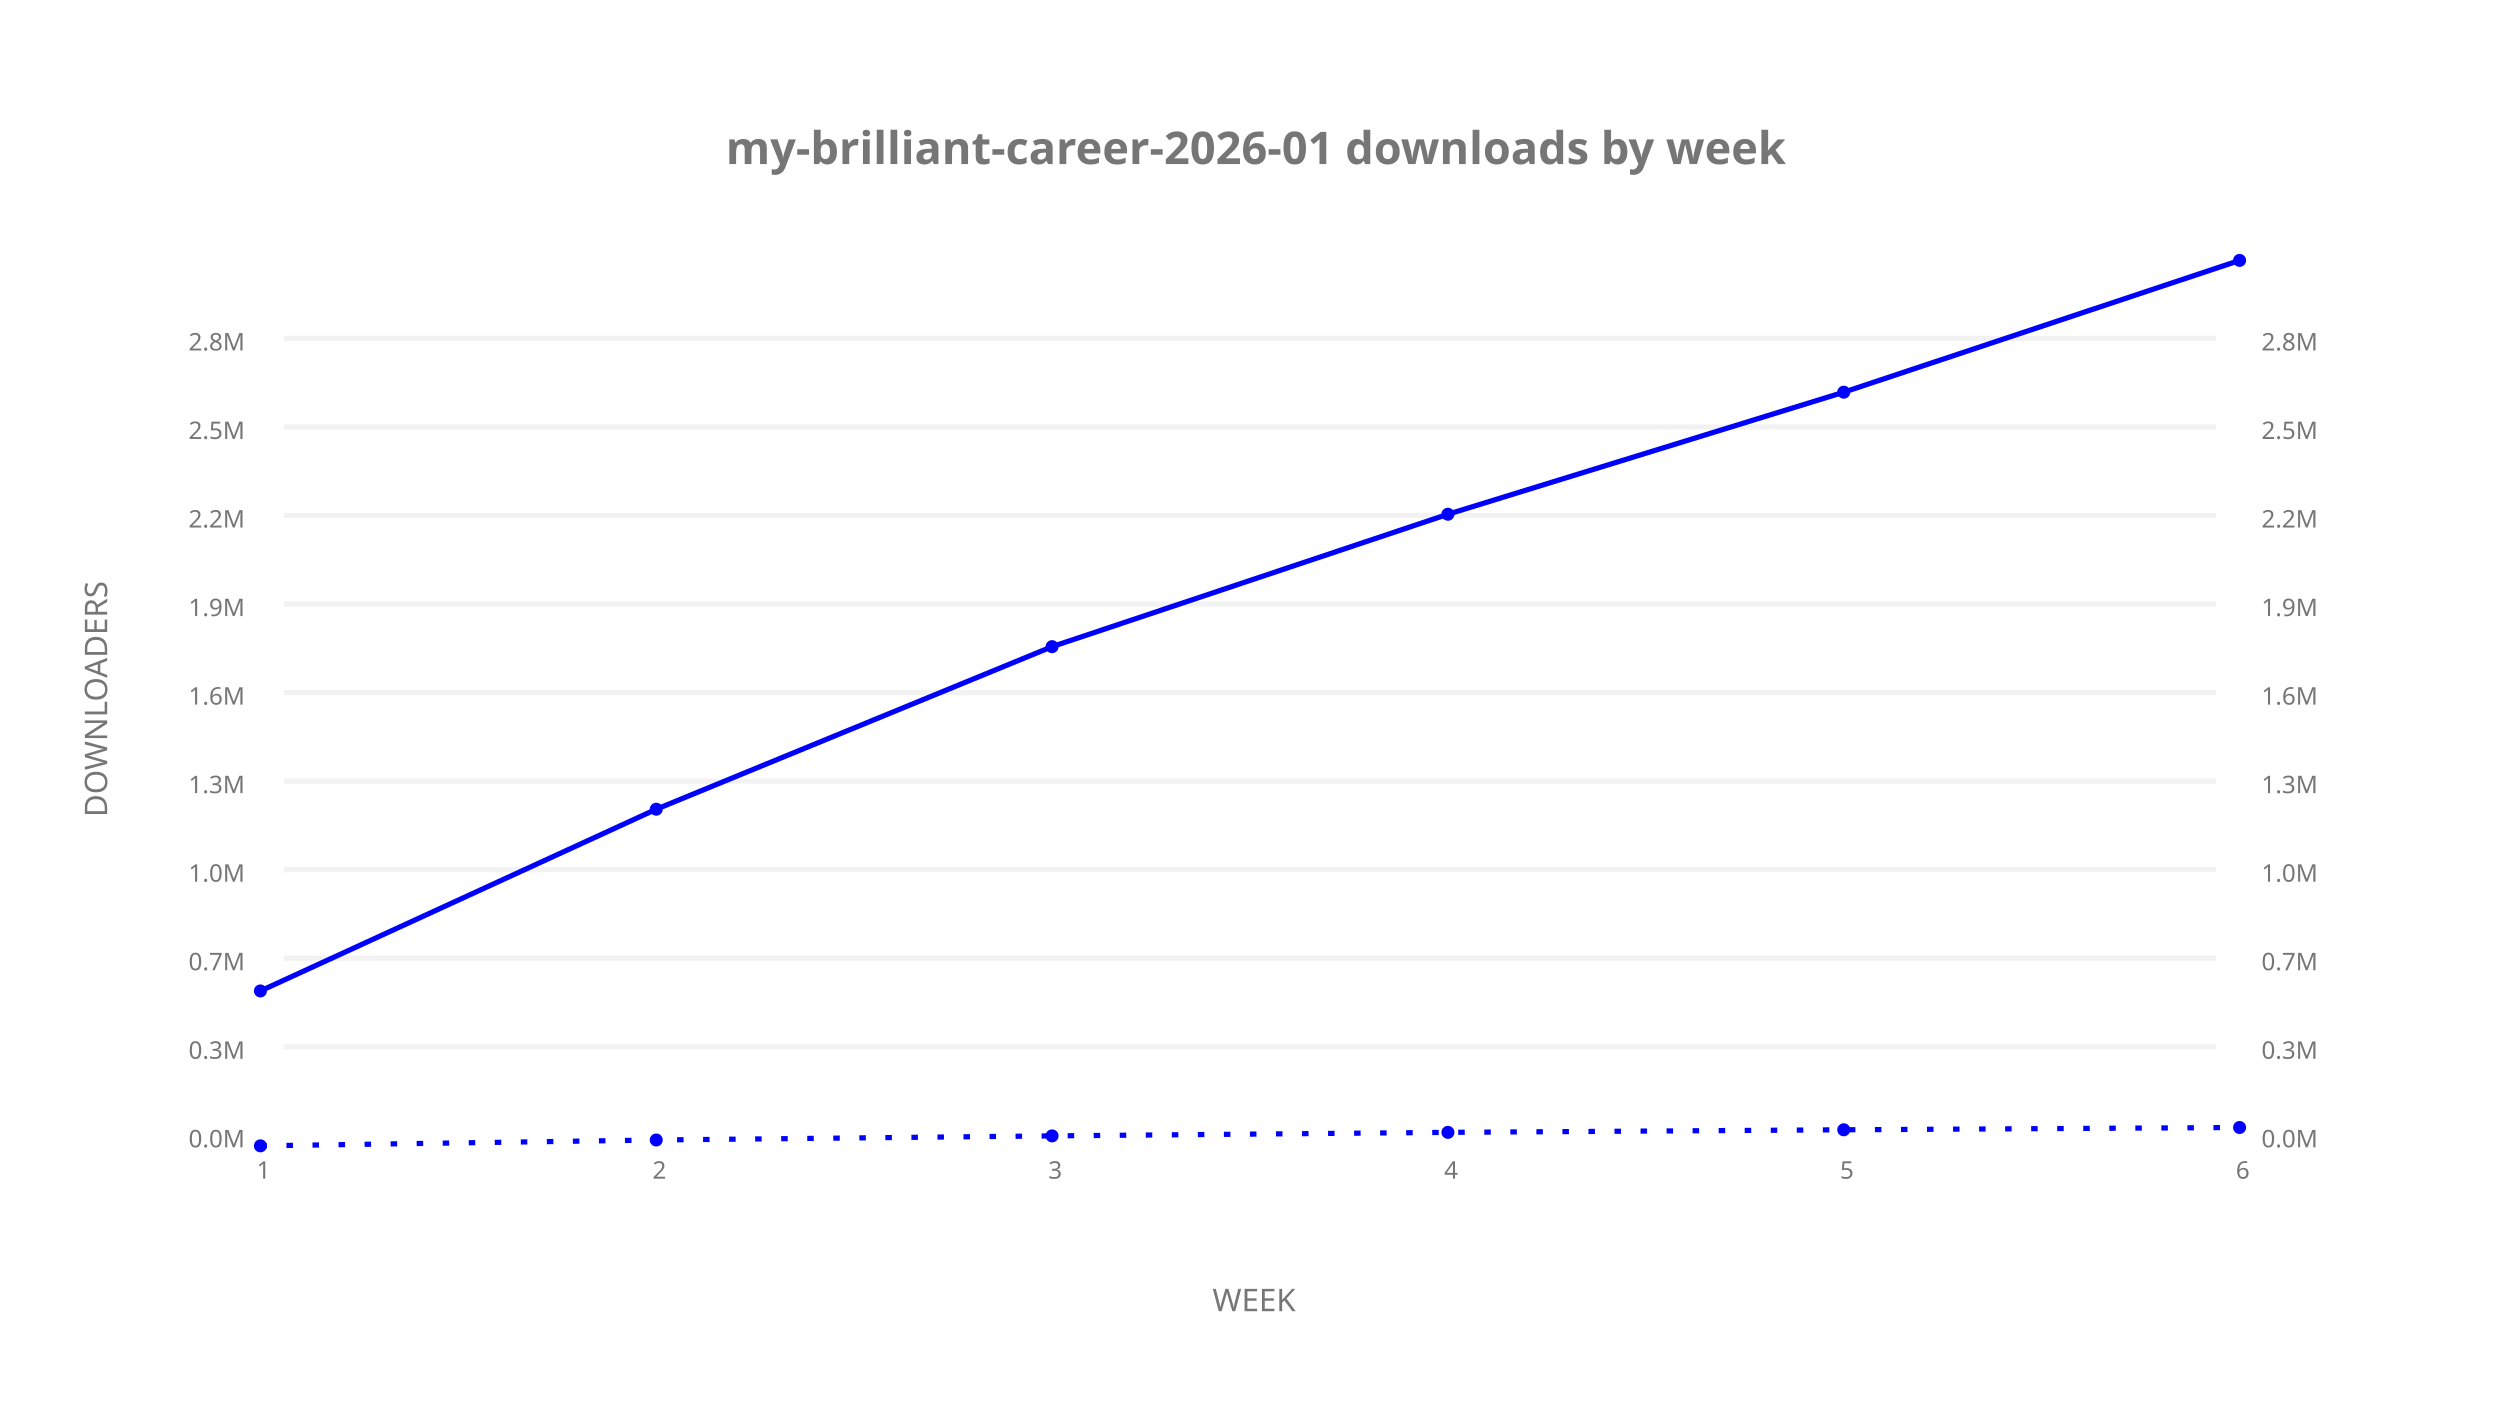
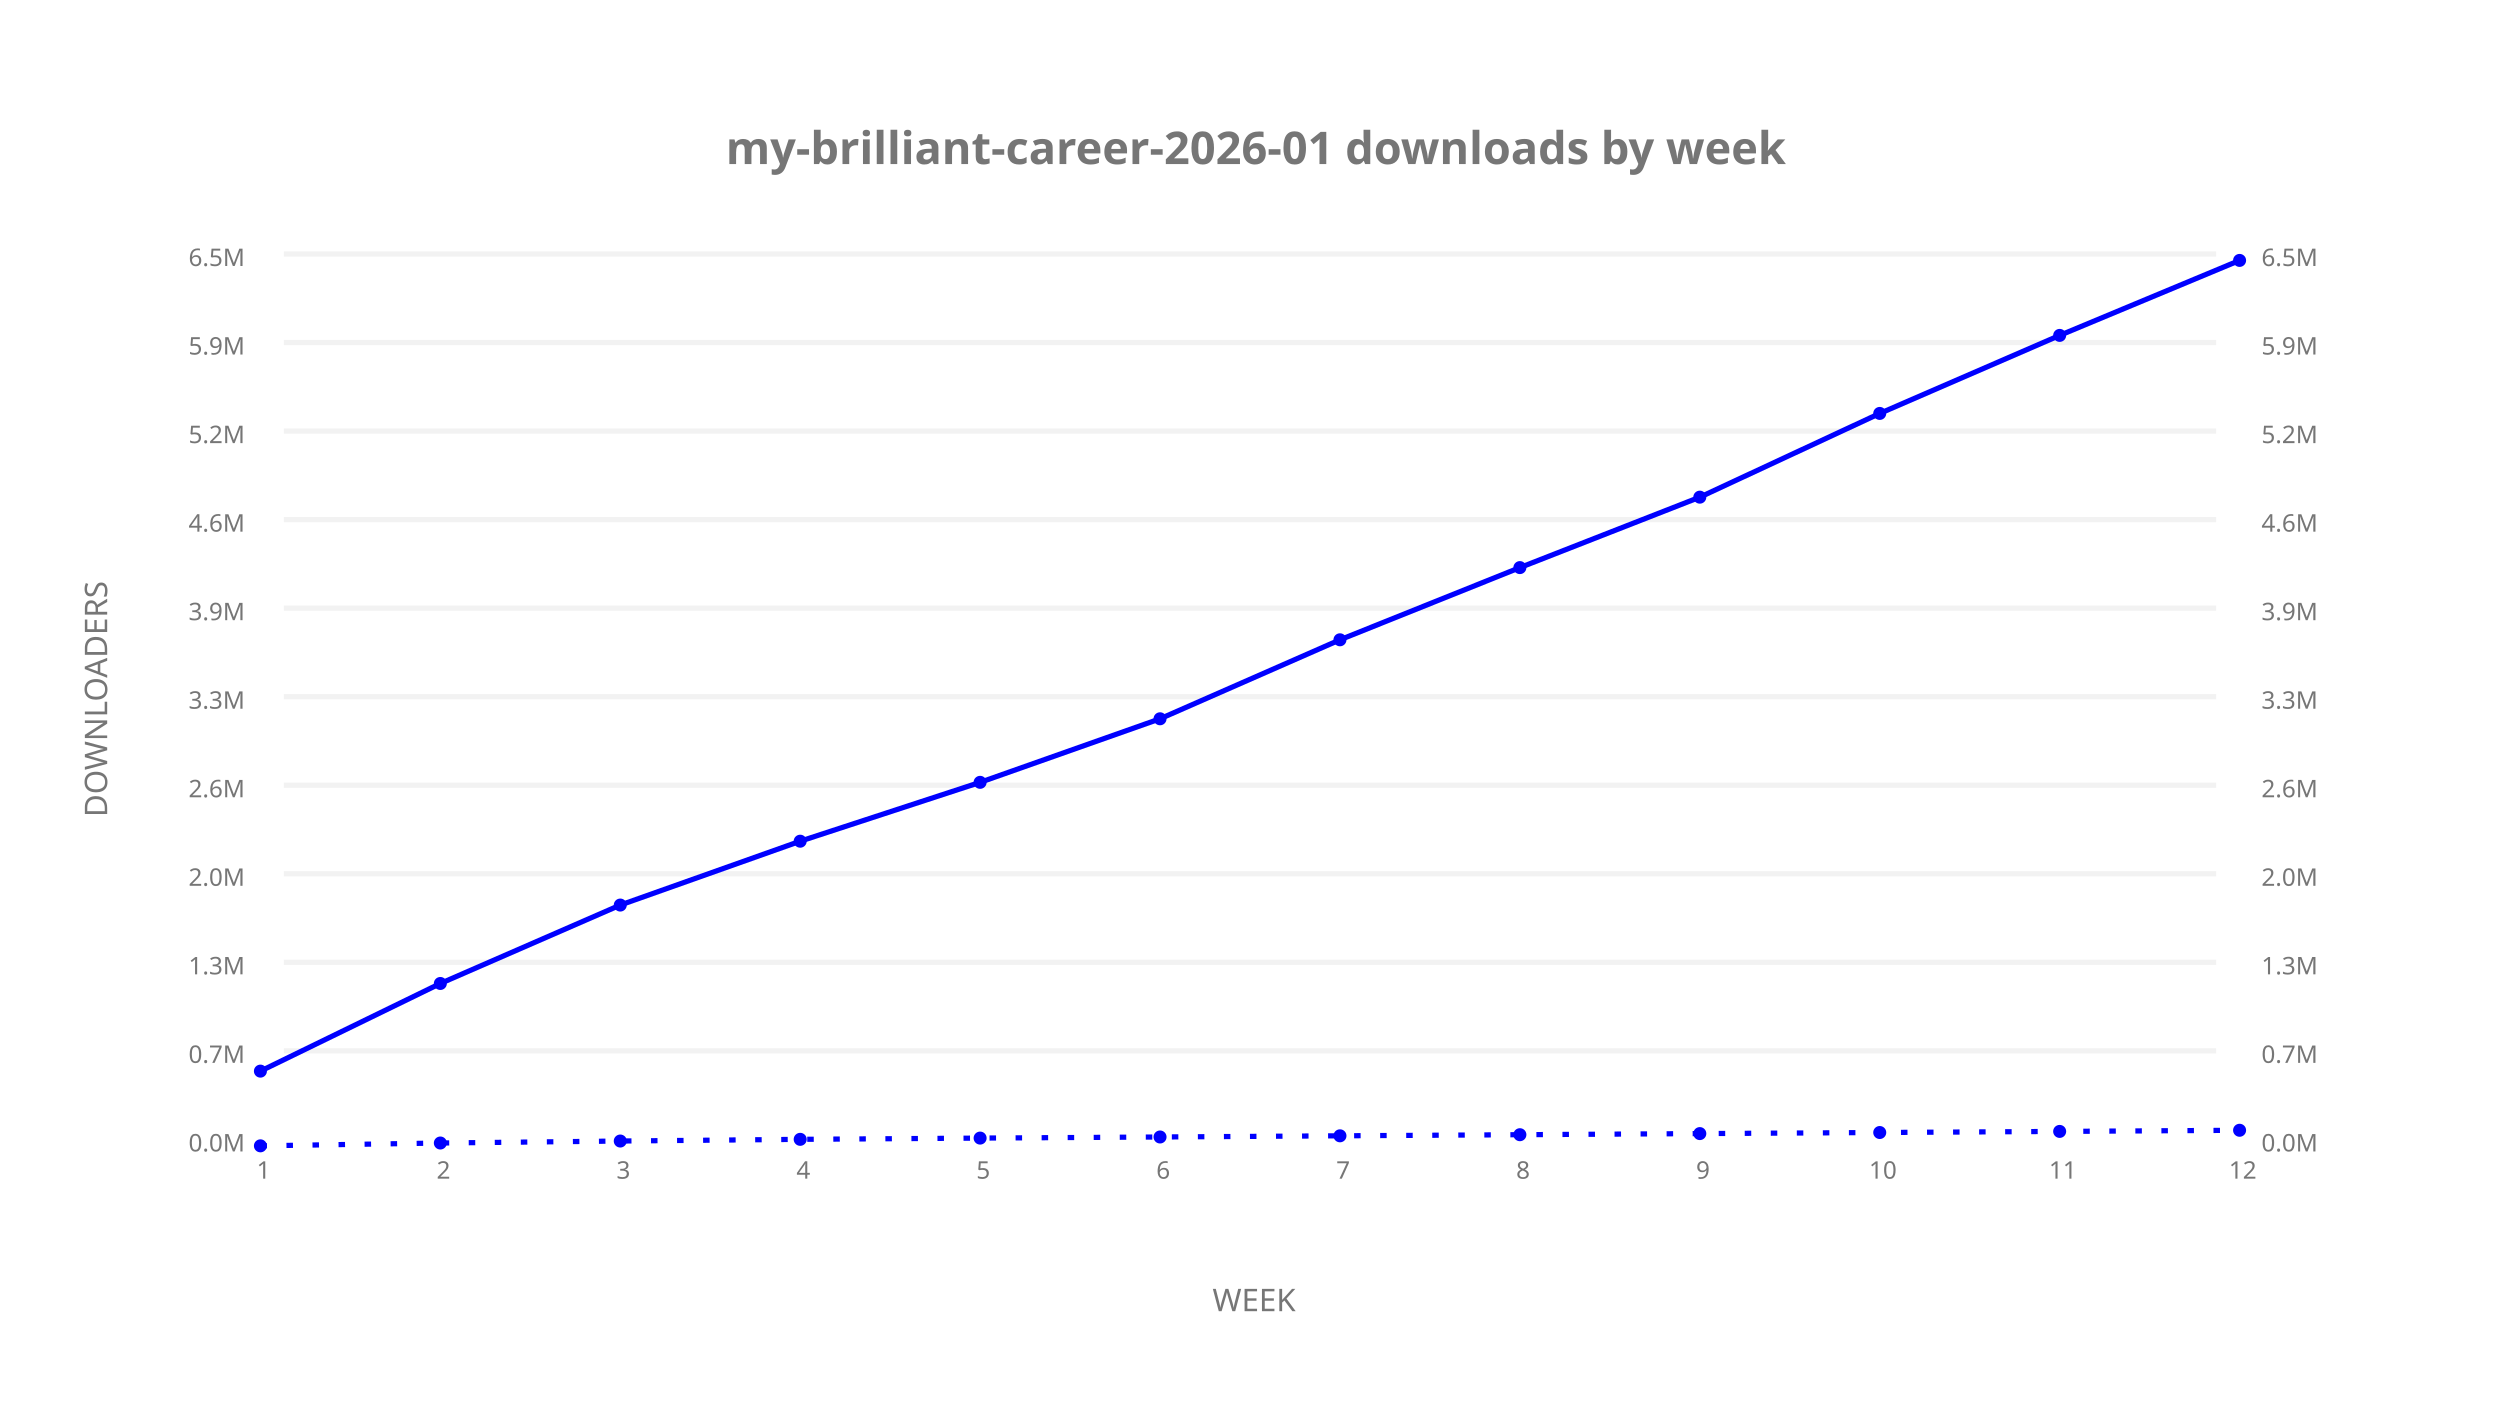
<svg xmlns="http://www.w3.org/2000/svg" xml:space="preserve" id="my-brilliant-career-2026-01-downloads-by-week-my-brilliant-career-2026-01-week" x="0px" y="0px" width="1920px" height="1080px" viewBox="0 0 1920 1080" enable-background="new 0 0 1920 1080" role="img">
  <g id="annotations">
    <text x="960" y="126" font-family="Atkinson Hyperlegible" font-size="26pt" text-anchor="middle" text-align="center" font-weight="600" font-style="normal" style="fill:rgb(118,118,118); fill-opacity:1; stroke:rgb(118,118,118); stroke-opacity:0; stroke-width:0.5"> my-brilliant-career-2026-01 downloads by week</text>
    <g id="axes-lines">
      <text x="960" y="1007" font-family="Atkinson Hyperlegible" font-size="18pt" text-anchor="middle" text-align="center" font-weight="500" font-style="normal" style="fill:rgb(118,118,118); fill-opacity:1; stroke:rgb(118,118,118); stroke-opacity:0; stroke-width:0.5"> WEEK</text>
      <text x="73" y="540" font-family="Atkinson Hyperlegible" font-size="18pt" text-anchor="middle" text-align="center" dominant-baseline="central" font-weight="500" font-style="normal" style="fill:rgb(118,118,118); fill-opacity:1; stroke:rgb(118,118,118); stroke-opacity:0; stroke-width:0.5" transform="rotate(-90,73,540)"> DOWNLOADERS</text>
    </g>
    <g id="tic-y-label-lines">
-       <line x1="218" y1="803.902" x2="1702" y2="803.902" style="fill:rgb(0,0,255); fill-opacity:0; stroke:rgb(242,242,242); stroke-opacity:1; stroke-width:4" />
-       <line x1="218" y1="735.902" x2="1702" y2="735.902" style="fill:rgb(0,0,255); fill-opacity:0; stroke:rgb(242,242,242); stroke-opacity:1; stroke-width:4" />
-       <line x1="218" y1="667.902" x2="1702" y2="667.902" style="fill:rgb(0,0,255); fill-opacity:0; stroke:rgb(242,242,242); stroke-opacity:1; stroke-width:4" />
-       <line x1="218" y1="599.902" x2="1702" y2="599.902" style="fill:rgb(0,0,255); fill-opacity:0; stroke:rgb(242,242,242); stroke-opacity:1; stroke-width:4" />
-       <line x1="218" y1="531.902" x2="1702" y2="531.902" style="fill:rgb(0,0,255); fill-opacity:0; stroke:rgb(242,242,242); stroke-opacity:1; stroke-width:4" />
-       <line x1="218" y1="463.902" x2="1702" y2="463.902" style="fill:rgb(0,0,255); fill-opacity:0; stroke:rgb(242,242,242); stroke-opacity:1; stroke-width:4" />
-       <line x1="218" y1="395.902" x2="1702" y2="395.902" style="fill:rgb(0,0,255); fill-opacity:0; stroke:rgb(242,242,242); stroke-opacity:1; stroke-width:4" />
-       <line x1="218" y1="327.902" x2="1702" y2="327.902" style="fill:rgb(0,0,255); fill-opacity:0; stroke:rgb(242,242,242); stroke-opacity:1; stroke-width:4" />
-       <line x1="218" y1="259.902" x2="1702" y2="259.902" style="fill:rgb(0,0,255); fill-opacity:0; stroke:rgb(242,242,242); stroke-opacity:1; stroke-width:4" />
+       <line x1="218" y1="807.059" x2="1702" y2="807.059" style="fill:rgb(0,0,255); fill-opacity:0; stroke:rgb(242,242,242); stroke-opacity:1; stroke-width:4" />
+       <line x1="218" y1="739.059" x2="1702" y2="739.059" style="fill:rgb(0,0,255); fill-opacity:0; stroke:rgb(242,242,242); stroke-opacity:1; stroke-width:4" />
+       <line x1="218" y1="671.059" x2="1702" y2="671.059" style="fill:rgb(0,0,255); fill-opacity:0; stroke:rgb(242,242,242); stroke-opacity:1; stroke-width:4" />
+       <line x1="218" y1="603.059" x2="1702" y2="603.059" style="fill:rgb(0,0,255); fill-opacity:0; stroke:rgb(242,242,242); stroke-opacity:1; stroke-width:4" />
+       <line x1="218" y1="535.059" x2="1702" y2="535.059" style="fill:rgb(0,0,255); fill-opacity:0; stroke:rgb(242,242,242); stroke-opacity:1; stroke-width:4" />
+       <line x1="218" y1="467.059" x2="1702" y2="467.059" style="fill:rgb(0,0,255); fill-opacity:0; stroke:rgb(242,242,242); stroke-opacity:1; stroke-width:4" />
+       <line x1="218" y1="399.059" x2="1702" y2="399.059" style="fill:rgb(0,0,255); fill-opacity:0; stroke:rgb(242,242,242); stroke-opacity:1; stroke-width:4" />
+       <line x1="218" y1="331.059" x2="1702" y2="331.059" style="fill:rgb(0,0,255); fill-opacity:0; stroke:rgb(242,242,242); stroke-opacity:1; stroke-width:4" />
+       <line x1="218" y1="263.059" x2="1702" y2="263.059" style="fill:rgb(0,0,255); fill-opacity:0; stroke:rgb(242,242,242); stroke-opacity:1; stroke-width:4" />
+       <line x1="218" y1="195.059" x2="1702" y2="195.059" style="fill:rgb(0,0,255); fill-opacity:0; stroke:rgb(242,242,242); stroke-opacity:1; stroke-width:4" />
    </g>
    <g id="tic-x-labels">
      <text x="200" y="898" font-family="Atkinson Hyperlegible" font-size="14pt" text-anchor="middle" text-align="center" dominant-baseline="central" font-weight="400" font-style="normal" style="fill:rgb(118,118,118); fill-opacity:1; stroke:rgb(118,118,118); stroke-opacity:0; stroke-width:0.5"> 1</text>
-       <text x="504" y="898" font-family="Atkinson Hyperlegible" font-size="14pt" text-anchor="middle" text-align="center" dominant-baseline="central" font-weight="400" font-style="normal" style="fill:rgb(118,118,118); fill-opacity:1; stroke:rgb(118,118,118); stroke-opacity:0; stroke-width:0.5"> 2</text>
-       <text x="808" y="898" font-family="Atkinson Hyperlegible" font-size="14pt" text-anchor="middle" text-align="center" dominant-baseline="central" font-weight="400" font-style="normal" style="fill:rgb(118,118,118); fill-opacity:1; stroke:rgb(118,118,118); stroke-opacity:0; stroke-width:0.5"> 3</text>
-       <text x="1112" y="898" font-family="Atkinson Hyperlegible" font-size="14pt" text-anchor="middle" text-align="center" dominant-baseline="central" font-weight="400" font-style="normal" style="fill:rgb(118,118,118); fill-opacity:1; stroke:rgb(118,118,118); stroke-opacity:0; stroke-width:0.5"> 4</text>
-       <text x="1416" y="898" font-family="Atkinson Hyperlegible" font-size="14pt" text-anchor="middle" text-align="center" dominant-baseline="central" font-weight="400" font-style="normal" style="fill:rgb(118,118,118); fill-opacity:1; stroke:rgb(118,118,118); stroke-opacity:0; stroke-width:0.5"> 5</text>
-       <text x="1720" y="898" font-family="Atkinson Hyperlegible" font-size="14pt" text-anchor="middle" text-align="center" dominant-baseline="central" font-weight="400" font-style="normal" style="fill:rgb(118,118,118); fill-opacity:1; stroke:rgb(118,118,118); stroke-opacity:0; stroke-width:0.5"> 6</text>
+       <text x="338.182" y="898" font-family="Atkinson Hyperlegible" font-size="14pt" text-anchor="middle" text-align="center" dominant-baseline="central" font-weight="400" font-style="normal" style="fill:rgb(118,118,118); fill-opacity:1; stroke:rgb(118,118,118); stroke-opacity:0; stroke-width:0.5"> 2</text>
+       <text x="476.364" y="898" font-family="Atkinson Hyperlegible" font-size="14pt" text-anchor="middle" text-align="center" dominant-baseline="central" font-weight="400" font-style="normal" style="fill:rgb(118,118,118); fill-opacity:1; stroke:rgb(118,118,118); stroke-opacity:0; stroke-width:0.5"> 3</text>
+       <text x="614.545" y="898" font-family="Atkinson Hyperlegible" font-size="14pt" text-anchor="middle" text-align="center" dominant-baseline="central" font-weight="400" font-style="normal" style="fill:rgb(118,118,118); fill-opacity:1; stroke:rgb(118,118,118); stroke-opacity:0; stroke-width:0.5"> 4</text>
+       <text x="752.727" y="898" font-family="Atkinson Hyperlegible" font-size="14pt" text-anchor="middle" text-align="center" dominant-baseline="central" font-weight="400" font-style="normal" style="fill:rgb(118,118,118); fill-opacity:1; stroke:rgb(118,118,118); stroke-opacity:0; stroke-width:0.5"> 5</text>
+       <text x="890.909" y="898" font-family="Atkinson Hyperlegible" font-size="14pt" text-anchor="middle" text-align="center" dominant-baseline="central" font-weight="400" font-style="normal" style="fill:rgb(118,118,118); fill-opacity:1; stroke:rgb(118,118,118); stroke-opacity:0; stroke-width:0.5"> 6</text>
+       <text x="1029.091" y="898" font-family="Atkinson Hyperlegible" font-size="14pt" text-anchor="middle" text-align="center" dominant-baseline="central" font-weight="400" font-style="normal" style="fill:rgb(118,118,118); fill-opacity:1; stroke:rgb(118,118,118); stroke-opacity:0; stroke-width:0.5"> 7</text>
+       <text x="1167.273" y="898" font-family="Atkinson Hyperlegible" font-size="14pt" text-anchor="middle" text-align="center" dominant-baseline="central" font-weight="400" font-style="normal" style="fill:rgb(118,118,118); fill-opacity:1; stroke:rgb(118,118,118); stroke-opacity:0; stroke-width:0.5"> 8</text>
+       <text x="1305.455" y="898" font-family="Atkinson Hyperlegible" font-size="14pt" text-anchor="middle" text-align="center" dominant-baseline="central" font-weight="400" font-style="normal" style="fill:rgb(118,118,118); fill-opacity:1; stroke:rgb(118,118,118); stroke-opacity:0; stroke-width:0.5"> 9</text>
+       <text x="1443.636" y="898" font-family="Atkinson Hyperlegible" font-size="14pt" text-anchor="middle" text-align="center" dominant-baseline="central" font-weight="400" font-style="normal" style="fill:rgb(118,118,118); fill-opacity:1; stroke:rgb(118,118,118); stroke-opacity:0; stroke-width:0.5"> 10</text>
+       <text x="1581.818" y="898" font-family="Atkinson Hyperlegible" font-size="14pt" text-anchor="middle" text-align="center" dominant-baseline="central" font-weight="400" font-style="normal" style="fill:rgb(118,118,118); fill-opacity:1; stroke:rgb(118,118,118); stroke-opacity:0; stroke-width:0.5"> 11</text>
+       <text x="1720" y="898" font-family="Atkinson Hyperlegible" font-size="14pt" text-anchor="middle" text-align="center" dominant-baseline="central" font-weight="400" font-style="normal" style="fill:rgb(118,118,118); fill-opacity:1; stroke:rgb(118,118,118); stroke-opacity:0; stroke-width:0.5"> 12</text>
    </g>
    <g id="tic-y-labels">
-       <text x="164" y="873.902" font-family="Atkinson Hyperlegible" font-size="14pt" text-anchor="middle" text-align="center" dominant-baseline="central" font-weight="400" font-style="normal" style="fill:rgb(118,118,118); fill-opacity:1; stroke:rgb(118,118,118); stroke-opacity:0; stroke-width:0.5"> 0.0M</text>
-       <text x="1756" y="873.902" font-family="Atkinson Hyperlegible" font-size="14pt" text-anchor="middle" text-align="center" dominant-baseline="central" font-weight="400" font-style="normal" style="fill:rgb(118,118,118); fill-opacity:1; stroke:rgb(118,118,118); stroke-opacity:0; stroke-width:0.5"> 0.0M</text>
-       <text x="164" y="805.902" font-family="Atkinson Hyperlegible" font-size="14pt" text-anchor="middle" text-align="center" dominant-baseline="central" font-weight="400" font-style="normal" style="fill:rgb(118,118,118); fill-opacity:1; stroke:rgb(118,118,118); stroke-opacity:0; stroke-width:0.5"> 0.3M</text>
-       <text x="1756" y="805.902" font-family="Atkinson Hyperlegible" font-size="14pt" text-anchor="middle" text-align="center" dominant-baseline="central" font-weight="400" font-style="normal" style="fill:rgb(118,118,118); fill-opacity:1; stroke:rgb(118,118,118); stroke-opacity:0; stroke-width:0.5"> 0.3M</text>
-       <text x="164" y="737.902" font-family="Atkinson Hyperlegible" font-size="14pt" text-anchor="middle" text-align="center" dominant-baseline="central" font-weight="400" font-style="normal" style="fill:rgb(118,118,118); fill-opacity:1; stroke:rgb(118,118,118); stroke-opacity:0; stroke-width:0.5"> 0.7M</text>
-       <text x="1756" y="737.902" font-family="Atkinson Hyperlegible" font-size="14pt" text-anchor="middle" text-align="center" dominant-baseline="central" font-weight="400" font-style="normal" style="fill:rgb(118,118,118); fill-opacity:1; stroke:rgb(118,118,118); stroke-opacity:0; stroke-width:0.5"> 0.7M</text>
-       <text x="164" y="669.902" font-family="Atkinson Hyperlegible" font-size="14pt" text-anchor="middle" text-align="center" dominant-baseline="central" font-weight="400" font-style="normal" style="fill:rgb(118,118,118); fill-opacity:1; stroke:rgb(118,118,118); stroke-opacity:0; stroke-width:0.5"> 1.0M</text>
-       <text x="1756" y="669.902" font-family="Atkinson Hyperlegible" font-size="14pt" text-anchor="middle" text-align="center" dominant-baseline="central" font-weight="400" font-style="normal" style="fill:rgb(118,118,118); fill-opacity:1; stroke:rgb(118,118,118); stroke-opacity:0; stroke-width:0.5"> 1.0M</text>
-       <text x="164" y="601.902" font-family="Atkinson Hyperlegible" font-size="14pt" text-anchor="middle" text-align="center" dominant-baseline="central" font-weight="400" font-style="normal" style="fill:rgb(118,118,118); fill-opacity:1; stroke:rgb(118,118,118); stroke-opacity:0; stroke-width:0.5"> 1.3M</text>
-       <text x="1756" y="601.902" font-family="Atkinson Hyperlegible" font-size="14pt" text-anchor="middle" text-align="center" dominant-baseline="central" font-weight="400" font-style="normal" style="fill:rgb(118,118,118); fill-opacity:1; stroke:rgb(118,118,118); stroke-opacity:0; stroke-width:0.5"> 1.3M</text>
-       <text x="164" y="533.902" font-family="Atkinson Hyperlegible" font-size="14pt" text-anchor="middle" text-align="center" dominant-baseline="central" font-weight="400" font-style="normal" style="fill:rgb(118,118,118); fill-opacity:1; stroke:rgb(118,118,118); stroke-opacity:0; stroke-width:0.5"> 1.6M</text>
-       <text x="1756" y="533.902" font-family="Atkinson Hyperlegible" font-size="14pt" text-anchor="middle" text-align="center" dominant-baseline="central" font-weight="400" font-style="normal" style="fill:rgb(118,118,118); fill-opacity:1; stroke:rgb(118,118,118); stroke-opacity:0; stroke-width:0.5"> 1.6M</text>
-       <text x="164" y="465.902" font-family="Atkinson Hyperlegible" font-size="14pt" text-anchor="middle" text-align="center" dominant-baseline="central" font-weight="400" font-style="normal" style="fill:rgb(118,118,118); fill-opacity:1; stroke:rgb(118,118,118); stroke-opacity:0; stroke-width:0.5"> 1.9M</text>
-       <text x="1756" y="465.902" font-family="Atkinson Hyperlegible" font-size="14pt" text-anchor="middle" text-align="center" dominant-baseline="central" font-weight="400" font-style="normal" style="fill:rgb(118,118,118); fill-opacity:1; stroke:rgb(118,118,118); stroke-opacity:0; stroke-width:0.5"> 1.9M</text>
-       <text x="164" y="397.902" font-family="Atkinson Hyperlegible" font-size="14pt" text-anchor="middle" text-align="center" dominant-baseline="central" font-weight="400" font-style="normal" style="fill:rgb(118,118,118); fill-opacity:1; stroke:rgb(118,118,118); stroke-opacity:0; stroke-width:0.5"> 2.2M</text>
-       <text x="1756" y="397.902" font-family="Atkinson Hyperlegible" font-size="14pt" text-anchor="middle" text-align="center" dominant-baseline="central" font-weight="400" font-style="normal" style="fill:rgb(118,118,118); fill-opacity:1; stroke:rgb(118,118,118); stroke-opacity:0; stroke-width:0.5"> 2.2M</text>
-       <text x="164" y="329.902" font-family="Atkinson Hyperlegible" font-size="14pt" text-anchor="middle" text-align="center" dominant-baseline="central" font-weight="400" font-style="normal" style="fill:rgb(118,118,118); fill-opacity:1; stroke:rgb(118,118,118); stroke-opacity:0; stroke-width:0.5"> 2.5M</text>
-       <text x="1756" y="329.902" font-family="Atkinson Hyperlegible" font-size="14pt" text-anchor="middle" text-align="center" dominant-baseline="central" font-weight="400" font-style="normal" style="fill:rgb(118,118,118); fill-opacity:1; stroke:rgb(118,118,118); stroke-opacity:0; stroke-width:0.5"> 2.5M</text>
-       <text x="164" y="261.902" font-family="Atkinson Hyperlegible" font-size="14pt" text-anchor="middle" text-align="center" dominant-baseline="central" font-weight="400" font-style="normal" style="fill:rgb(118,118,118); fill-opacity:1; stroke:rgb(118,118,118); stroke-opacity:0; stroke-width:0.5"> 2.8M</text>
-       <text x="1756" y="261.902" font-family="Atkinson Hyperlegible" font-size="14pt" text-anchor="middle" text-align="center" dominant-baseline="central" font-weight="400" font-style="normal" style="fill:rgb(118,118,118); fill-opacity:1; stroke:rgb(118,118,118); stroke-opacity:0; stroke-width:0.5"> 2.8M</text>
+       <text x="164" y="877.059" font-family="Atkinson Hyperlegible" font-size="14pt" text-anchor="middle" text-align="center" dominant-baseline="central" font-weight="400" font-style="normal" style="fill:rgb(118,118,118); fill-opacity:1; stroke:rgb(118,118,118); stroke-opacity:0; stroke-width:0.5"> 0.0M</text>
+       <text x="1756" y="877.059" font-family="Atkinson Hyperlegible" font-size="14pt" text-anchor="middle" text-align="center" dominant-baseline="central" font-weight="400" font-style="normal" style="fill:rgb(118,118,118); fill-opacity:1; stroke:rgb(118,118,118); stroke-opacity:0; stroke-width:0.5"> 0.0M</text>
+       <text x="164" y="809.059" font-family="Atkinson Hyperlegible" font-size="14pt" text-anchor="middle" text-align="center" dominant-baseline="central" font-weight="400" font-style="normal" style="fill:rgb(118,118,118); fill-opacity:1; stroke:rgb(118,118,118); stroke-opacity:0; stroke-width:0.5"> 0.7M</text>
+       <text x="1756" y="809.059" font-family="Atkinson Hyperlegible" font-size="14pt" text-anchor="middle" text-align="center" dominant-baseline="central" font-weight="400" font-style="normal" style="fill:rgb(118,118,118); fill-opacity:1; stroke:rgb(118,118,118); stroke-opacity:0; stroke-width:0.5"> 0.7M</text>
+       <text x="164" y="741.059" font-family="Atkinson Hyperlegible" font-size="14pt" text-anchor="middle" text-align="center" dominant-baseline="central" font-weight="400" font-style="normal" style="fill:rgb(118,118,118); fill-opacity:1; stroke:rgb(118,118,118); stroke-opacity:0; stroke-width:0.5"> 1.3M</text>
+       <text x="1756" y="741.059" font-family="Atkinson Hyperlegible" font-size="14pt" text-anchor="middle" text-align="center" dominant-baseline="central" font-weight="400" font-style="normal" style="fill:rgb(118,118,118); fill-opacity:1; stroke:rgb(118,118,118); stroke-opacity:0; stroke-width:0.5"> 1.3M</text>
+       <text x="164" y="673.059" font-family="Atkinson Hyperlegible" font-size="14pt" text-anchor="middle" text-align="center" dominant-baseline="central" font-weight="400" font-style="normal" style="fill:rgb(118,118,118); fill-opacity:1; stroke:rgb(118,118,118); stroke-opacity:0; stroke-width:0.5"> 2.0M</text>
+       <text x="1756" y="673.059" font-family="Atkinson Hyperlegible" font-size="14pt" text-anchor="middle" text-align="center" dominant-baseline="central" font-weight="400" font-style="normal" style="fill:rgb(118,118,118); fill-opacity:1; stroke:rgb(118,118,118); stroke-opacity:0; stroke-width:0.5"> 2.0M</text>
+       <text x="164" y="605.059" font-family="Atkinson Hyperlegible" font-size="14pt" text-anchor="middle" text-align="center" dominant-baseline="central" font-weight="400" font-style="normal" style="fill:rgb(118,118,118); fill-opacity:1; stroke:rgb(118,118,118); stroke-opacity:0; stroke-width:0.5"> 2.6M</text>
+       <text x="1756" y="605.059" font-family="Atkinson Hyperlegible" font-size="14pt" text-anchor="middle" text-align="center" dominant-baseline="central" font-weight="400" font-style="normal" style="fill:rgb(118,118,118); fill-opacity:1; stroke:rgb(118,118,118); stroke-opacity:0; stroke-width:0.5"> 2.6M</text>
+       <text x="164" y="537.059" font-family="Atkinson Hyperlegible" font-size="14pt" text-anchor="middle" text-align="center" dominant-baseline="central" font-weight="400" font-style="normal" style="fill:rgb(118,118,118); fill-opacity:1; stroke:rgb(118,118,118); stroke-opacity:0; stroke-width:0.5"> 3.3M</text>
+       <text x="1756" y="537.059" font-family="Atkinson Hyperlegible" font-size="14pt" text-anchor="middle" text-align="center" dominant-baseline="central" font-weight="400" font-style="normal" style="fill:rgb(118,118,118); fill-opacity:1; stroke:rgb(118,118,118); stroke-opacity:0; stroke-width:0.5"> 3.3M</text>
+       <text x="164" y="469.059" font-family="Atkinson Hyperlegible" font-size="14pt" text-anchor="middle" text-align="center" dominant-baseline="central" font-weight="400" font-style="normal" style="fill:rgb(118,118,118); fill-opacity:1; stroke:rgb(118,118,118); stroke-opacity:0; stroke-width:0.5"> 3.9M</text>
+       <text x="1756" y="469.059" font-family="Atkinson Hyperlegible" font-size="14pt" text-anchor="middle" text-align="center" dominant-baseline="central" font-weight="400" font-style="normal" style="fill:rgb(118,118,118); fill-opacity:1; stroke:rgb(118,118,118); stroke-opacity:0; stroke-width:0.5"> 3.9M</text>
+       <text x="164" y="401.059" font-family="Atkinson Hyperlegible" font-size="14pt" text-anchor="middle" text-align="center" dominant-baseline="central" font-weight="400" font-style="normal" style="fill:rgb(118,118,118); fill-opacity:1; stroke:rgb(118,118,118); stroke-opacity:0; stroke-width:0.5"> 4.6M</text>
+       <text x="1756" y="401.059" font-family="Atkinson Hyperlegible" font-size="14pt" text-anchor="middle" text-align="center" dominant-baseline="central" font-weight="400" font-style="normal" style="fill:rgb(118,118,118); fill-opacity:1; stroke:rgb(118,118,118); stroke-opacity:0; stroke-width:0.5"> 4.6M</text>
+       <text x="164" y="333.059" font-family="Atkinson Hyperlegible" font-size="14pt" text-anchor="middle" text-align="center" dominant-baseline="central" font-weight="400" font-style="normal" style="fill:rgb(118,118,118); fill-opacity:1; stroke:rgb(118,118,118); stroke-opacity:0; stroke-width:0.5"> 5.2M</text>
+       <text x="1756" y="333.059" font-family="Atkinson Hyperlegible" font-size="14pt" text-anchor="middle" text-align="center" dominant-baseline="central" font-weight="400" font-style="normal" style="fill:rgb(118,118,118); fill-opacity:1; stroke:rgb(118,118,118); stroke-opacity:0; stroke-width:0.5"> 5.2M</text>
+       <text x="164" y="265.059" font-family="Atkinson Hyperlegible" font-size="14pt" text-anchor="middle" text-align="center" dominant-baseline="central" font-weight="400" font-style="normal" style="fill:rgb(118,118,118); fill-opacity:1; stroke:rgb(118,118,118); stroke-opacity:0; stroke-width:0.5"> 5.9M</text>
+       <text x="1756" y="265.059" font-family="Atkinson Hyperlegible" font-size="14pt" text-anchor="middle" text-align="center" dominant-baseline="central" font-weight="400" font-style="normal" style="fill:rgb(118,118,118); fill-opacity:1; stroke:rgb(118,118,118); stroke-opacity:0; stroke-width:0.5"> 5.9M</text>
+       <text x="164" y="197.059" font-family="Atkinson Hyperlegible" font-size="14pt" text-anchor="middle" text-align="center" dominant-baseline="central" font-weight="400" font-style="normal" style="fill:rgb(118,118,118); fill-opacity:1; stroke:rgb(118,118,118); stroke-opacity:0; stroke-width:0.5"> 6.5M</text>
+       <text x="1756" y="197.059" font-family="Atkinson Hyperlegible" font-size="14pt" text-anchor="middle" text-align="center" dominant-baseline="central" font-weight="400" font-style="normal" style="fill:rgb(118,118,118); fill-opacity:1; stroke:rgb(118,118,118); stroke-opacity:0; stroke-width:0.5"> 6.5M</text>
    </g>
  </g>
  <g id="polyline-my-brilliant-career-2026-01 downloads by week">
-     <polyline points="200,761.047 504,621.475 808,496.62 1112,394.939 1416,301.201 1720,200 " style="fill:rgb(0,0,255); fill-opacity:0; stroke:rgb(0,0,255); stroke-opacity:1; stroke-width:4" />
+     <polyline points="200,822.627 338.182,755.309 476.364,695.089 614.545,646.047 752.727,600.836 890.909,552.025 1029.09,491.362 1167.27,435.915 1305.45,381.821 1443.64,317.512 1581.82,257.585 1720,200 " style="fill:rgb(0,0,255); fill-opacity:0; stroke:rgb(0,0,255); stroke-opacity:1; stroke-width:4" />
  </g>
  <g id="markers-my-brilliant-career-2026-01 downloads by week">
-     <circle cx="200" cy="761.047" r="5" style="fill:rgb(0,0,255); fill-opacity:1; stroke:rgb(0,0,255); stroke-opacity:0; stroke-width:4">
+     <circle cx="200" cy="822.627" r="5" style="fill:rgb(0,0,255); fill-opacity:1; stroke:rgb(0,0,255); stroke-opacity:0; stroke-width:4">
</circle>
-     <circle cx="504" cy="621.475" r="5" style="fill:rgb(0,0,255); fill-opacity:1; stroke:rgb(0,0,255); stroke-opacity:0; stroke-width:4">
+     <circle cx="338.182" cy="755.309" r="5" style="fill:rgb(0,0,255); fill-opacity:1; stroke:rgb(0,0,255); stroke-opacity:0; stroke-width:4">
</circle>
-     <circle cx="808" cy="496.62" r="5" style="fill:rgb(0,0,255); fill-opacity:1; stroke:rgb(0,0,255); stroke-opacity:0; stroke-width:4">
+     <circle cx="476.364" cy="695.089" r="5" style="fill:rgb(0,0,255); fill-opacity:1; stroke:rgb(0,0,255); stroke-opacity:0; stroke-width:4">
</circle>
-     <circle cx="1112" cy="394.939" r="5" style="fill:rgb(0,0,255); fill-opacity:1; stroke:rgb(0,0,255); stroke-opacity:0; stroke-width:4">
+     <circle cx="614.545" cy="646.047" r="5" style="fill:rgb(0,0,255); fill-opacity:1; stroke:rgb(0,0,255); stroke-opacity:0; stroke-width:4">
</circle>
-     <circle cx="1416" cy="301.201" r="5" style="fill:rgb(0,0,255); fill-opacity:1; stroke:rgb(0,0,255); stroke-opacity:0; stroke-width:4">
+     <circle cx="752.727" cy="600.836" r="5" style="fill:rgb(0,0,255); fill-opacity:1; stroke:rgb(0,0,255); stroke-opacity:0; stroke-width:4">
+ </circle>
+     <circle cx="890.909" cy="552.025" r="5" style="fill:rgb(0,0,255); fill-opacity:1; stroke:rgb(0,0,255); stroke-opacity:0; stroke-width:4">
+ </circle>
+     <circle cx="1029.091" cy="491.362" r="5" style="fill:rgb(0,0,255); fill-opacity:1; stroke:rgb(0,0,255); stroke-opacity:0; stroke-width:4">
+ </circle>
+     <circle cx="1167.273" cy="435.915" r="5" style="fill:rgb(0,0,255); fill-opacity:1; stroke:rgb(0,0,255); stroke-opacity:0; stroke-width:4">
+ </circle>
+     <circle cx="1305.455" cy="381.821" r="5" style="fill:rgb(0,0,255); fill-opacity:1; stroke:rgb(0,0,255); stroke-opacity:0; stroke-width:4">
+ </circle>
+     <circle cx="1443.636" cy="317.512" r="5" style="fill:rgb(0,0,255); fill-opacity:1; stroke:rgb(0,0,255); stroke-opacity:0; stroke-width:4">
+ </circle>
+     <circle cx="1581.818" cy="257.585" r="5" style="fill:rgb(0,0,255); fill-opacity:1; stroke:rgb(0,0,255); stroke-opacity:0; stroke-width:4">
</circle>
    <circle cx="1720" cy="200" r="5" style="fill:rgb(0,0,255); fill-opacity:1; stroke:rgb(0,0,255); stroke-opacity:0; stroke-width:4">
</circle>
  </g>
  <g id="polyline-my-brilliant-career-2026-01 downloads by week uploaders">
-     <polyline points="200,880 504,875.517 808,872.356 1112,869.659 1416,867.675 1720,865.916 " stroke-dasharray="5 15" style="fill:rgb(0,0,255); fill-opacity:0; stroke:rgb(0,0,255); stroke-opacity:1; stroke-width:4" />
+     <polyline points="200,880 338.182,877.838 476.364,876.313 614.545,875.013 752.727,874.055 890.909,873.207 1029.09,872.305 1167.27,871.455 1305.45,870.597 1443.64,869.771 1581.82,868.928 1720,868.05 " stroke-dasharray="5 15" style="fill:rgb(0,0,255); fill-opacity:0; stroke:rgb(0,0,255); stroke-opacity:1; stroke-width:4" />
  </g>
  <g id="markers-my-brilliant-career-2026-01 downloads by week uploaders">
    <circle cx="200" cy="880" r="5" style="fill:rgb(0,0,255); fill-opacity:1; stroke:rgb(0,0,255); stroke-opacity:0; stroke-width:4">
</circle>
-     <circle cx="504" cy="875.517" r="5" style="fill:rgb(0,0,255); fill-opacity:1; stroke:rgb(0,0,255); stroke-opacity:0; stroke-width:4">
+     <circle cx="338.182" cy="877.838" r="5" style="fill:rgb(0,0,255); fill-opacity:1; stroke:rgb(0,0,255); stroke-opacity:0; stroke-width:4">
</circle>
-     <circle cx="808" cy="872.356" r="5" style="fill:rgb(0,0,255); fill-opacity:1; stroke:rgb(0,0,255); stroke-opacity:0; stroke-width:4">
+     <circle cx="476.364" cy="876.313" r="5" style="fill:rgb(0,0,255); fill-opacity:1; stroke:rgb(0,0,255); stroke-opacity:0; stroke-width:4">
</circle>
-     <circle cx="1112" cy="869.659" r="5" style="fill:rgb(0,0,255); fill-opacity:1; stroke:rgb(0,0,255); stroke-opacity:0; stroke-width:4">
+     <circle cx="614.545" cy="875.013" r="5" style="fill:rgb(0,0,255); fill-opacity:1; stroke:rgb(0,0,255); stroke-opacity:0; stroke-width:4">
</circle>
-     <circle cx="1416" cy="867.675" r="5" style="fill:rgb(0,0,255); fill-opacity:1; stroke:rgb(0,0,255); stroke-opacity:0; stroke-width:4">
+     <circle cx="752.727" cy="874.055" r="5" style="fill:rgb(0,0,255); fill-opacity:1; stroke:rgb(0,0,255); stroke-opacity:0; stroke-width:4">
</circle>
-     <circle cx="1720" cy="865.916" r="5" style="fill:rgb(0,0,255); fill-opacity:1; stroke:rgb(0,0,255); stroke-opacity:0; stroke-width:4">
+     <circle cx="890.909" cy="873.207" r="5" style="fill:rgb(0,0,255); fill-opacity:1; stroke:rgb(0,0,255); stroke-opacity:0; stroke-width:4">
+ </circle>
+     <circle cx="1029.091" cy="872.305" r="5" style="fill:rgb(0,0,255); fill-opacity:1; stroke:rgb(0,0,255); stroke-opacity:0; stroke-width:4">
+ </circle>
+     <circle cx="1167.273" cy="871.455" r="5" style="fill:rgb(0,0,255); fill-opacity:1; stroke:rgb(0,0,255); stroke-opacity:0; stroke-width:4">
+ </circle>
+     <circle cx="1305.455" cy="870.597" r="5" style="fill:rgb(0,0,255); fill-opacity:1; stroke:rgb(0,0,255); stroke-opacity:0; stroke-width:4">
+ </circle>
+     <circle cx="1443.636" cy="869.771" r="5" style="fill:rgb(0,0,255); fill-opacity:1; stroke:rgb(0,0,255); stroke-opacity:0; stroke-width:4">
+ </circle>
+     <circle cx="1581.818" cy="868.928" r="5" style="fill:rgb(0,0,255); fill-opacity:1; stroke:rgb(0,0,255); stroke-opacity:0; stroke-width:4">
+ </circle>
+     <circle cx="1720" cy="868.05" r="5" style="fill:rgb(0,0,255); fill-opacity:1; stroke:rgb(0,0,255); stroke-opacity:0; stroke-width:4">
</circle>
  </g>
</svg>
